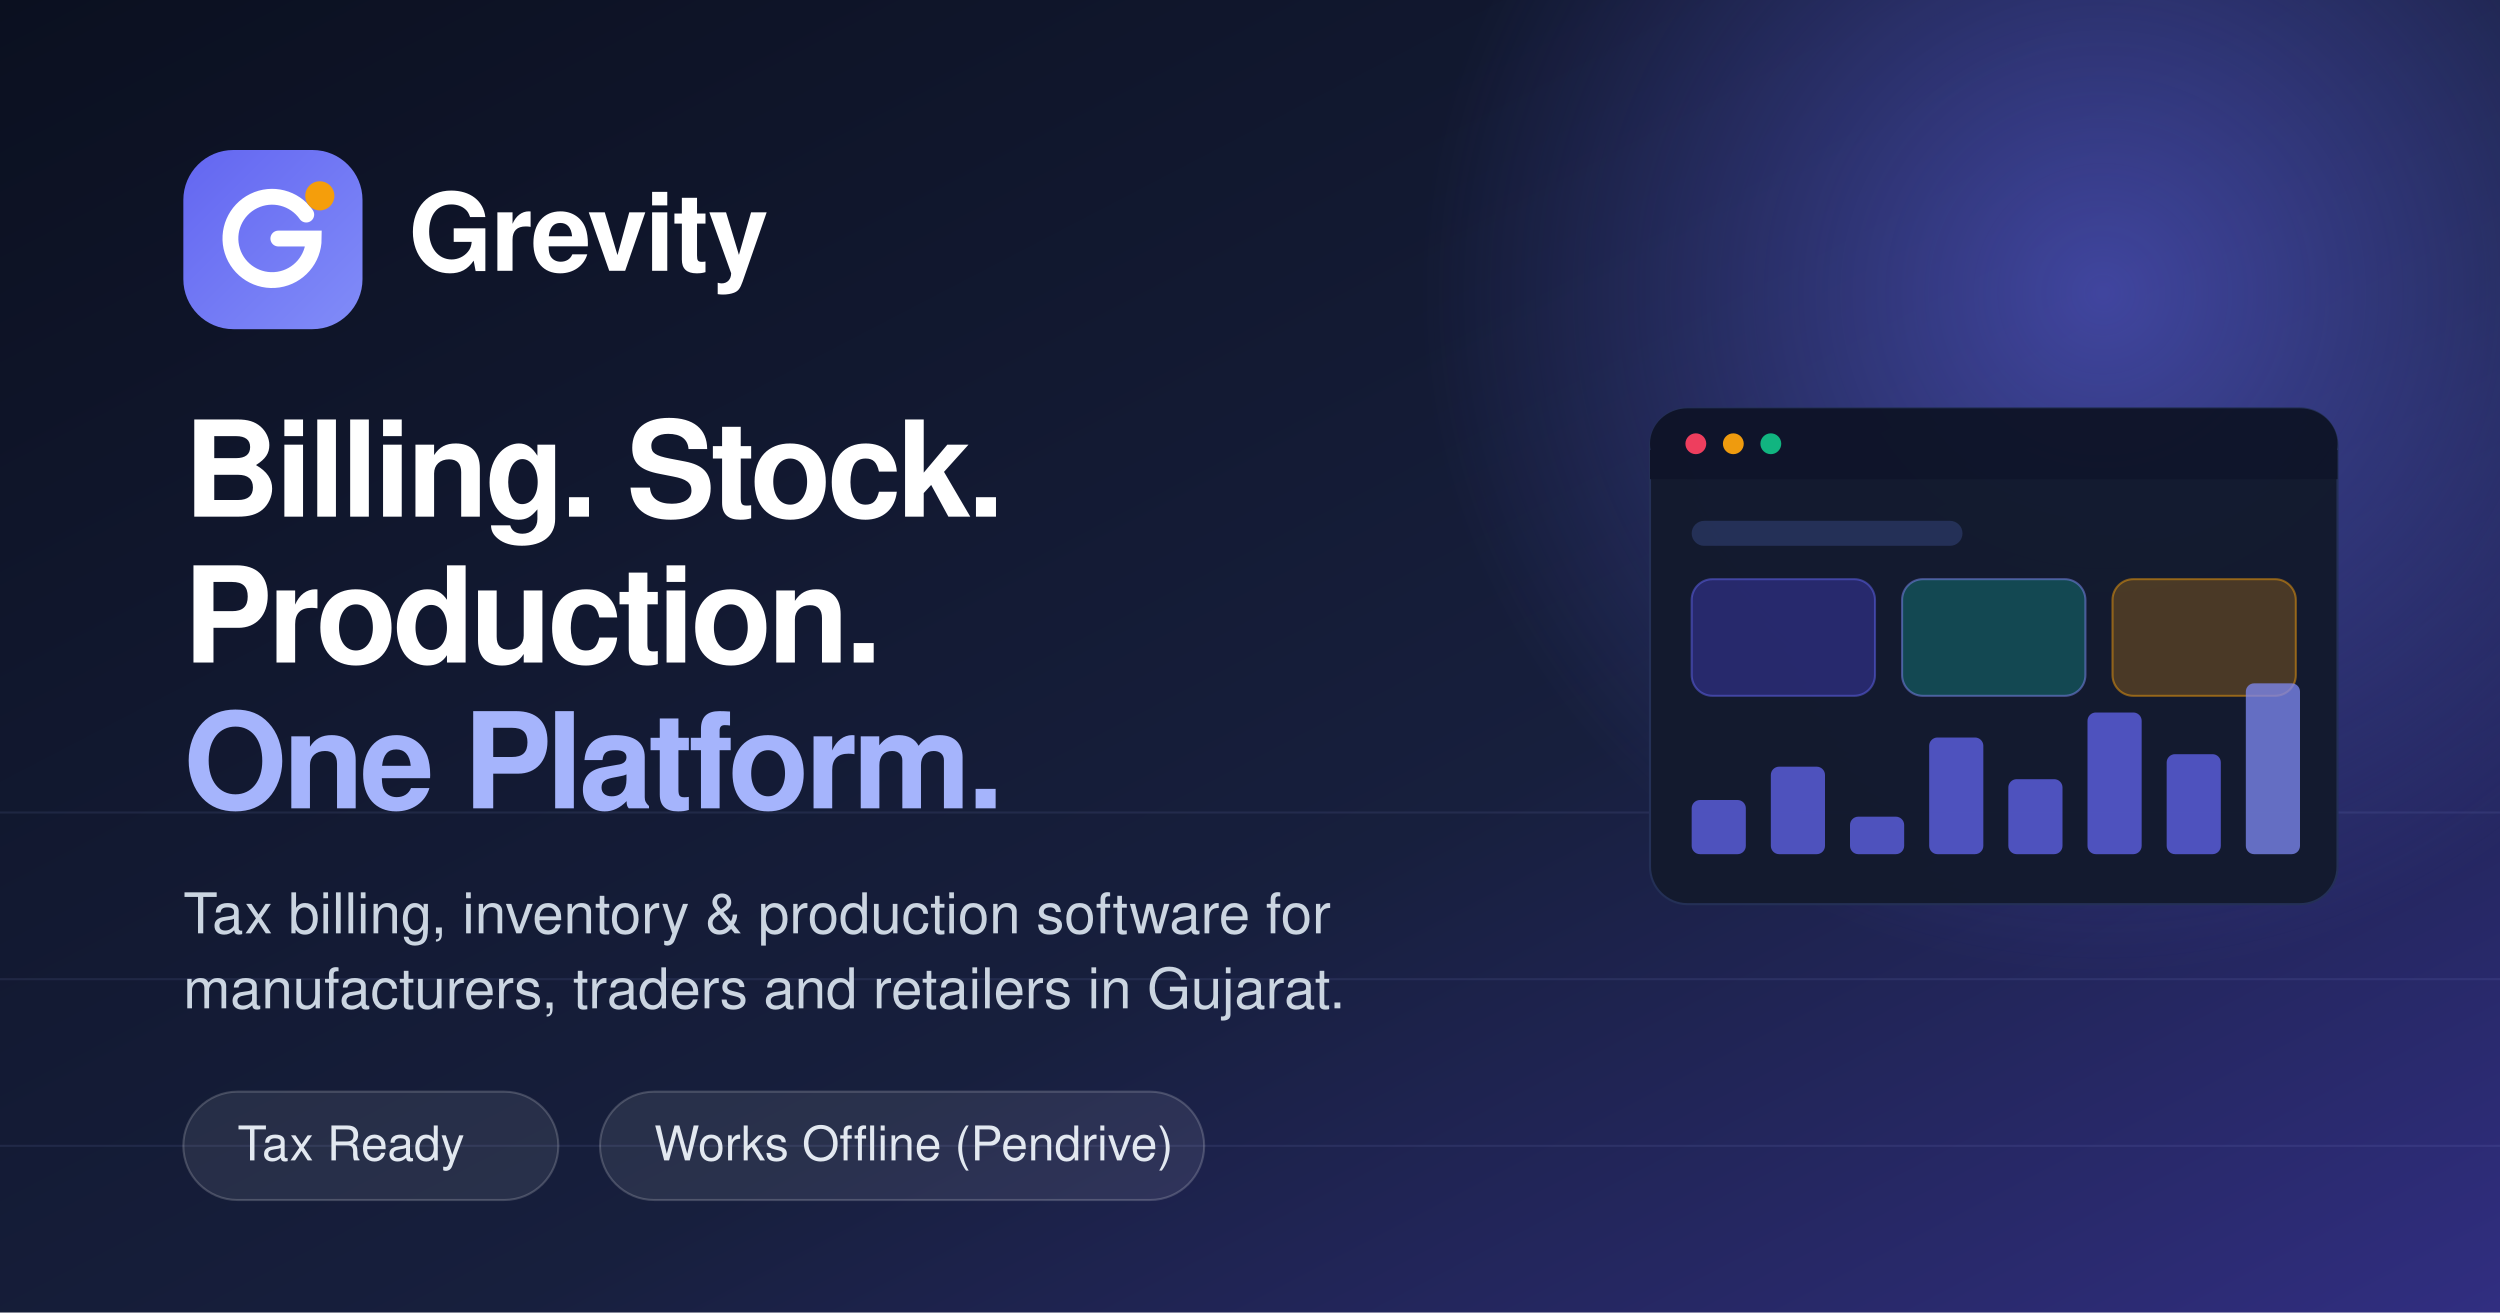
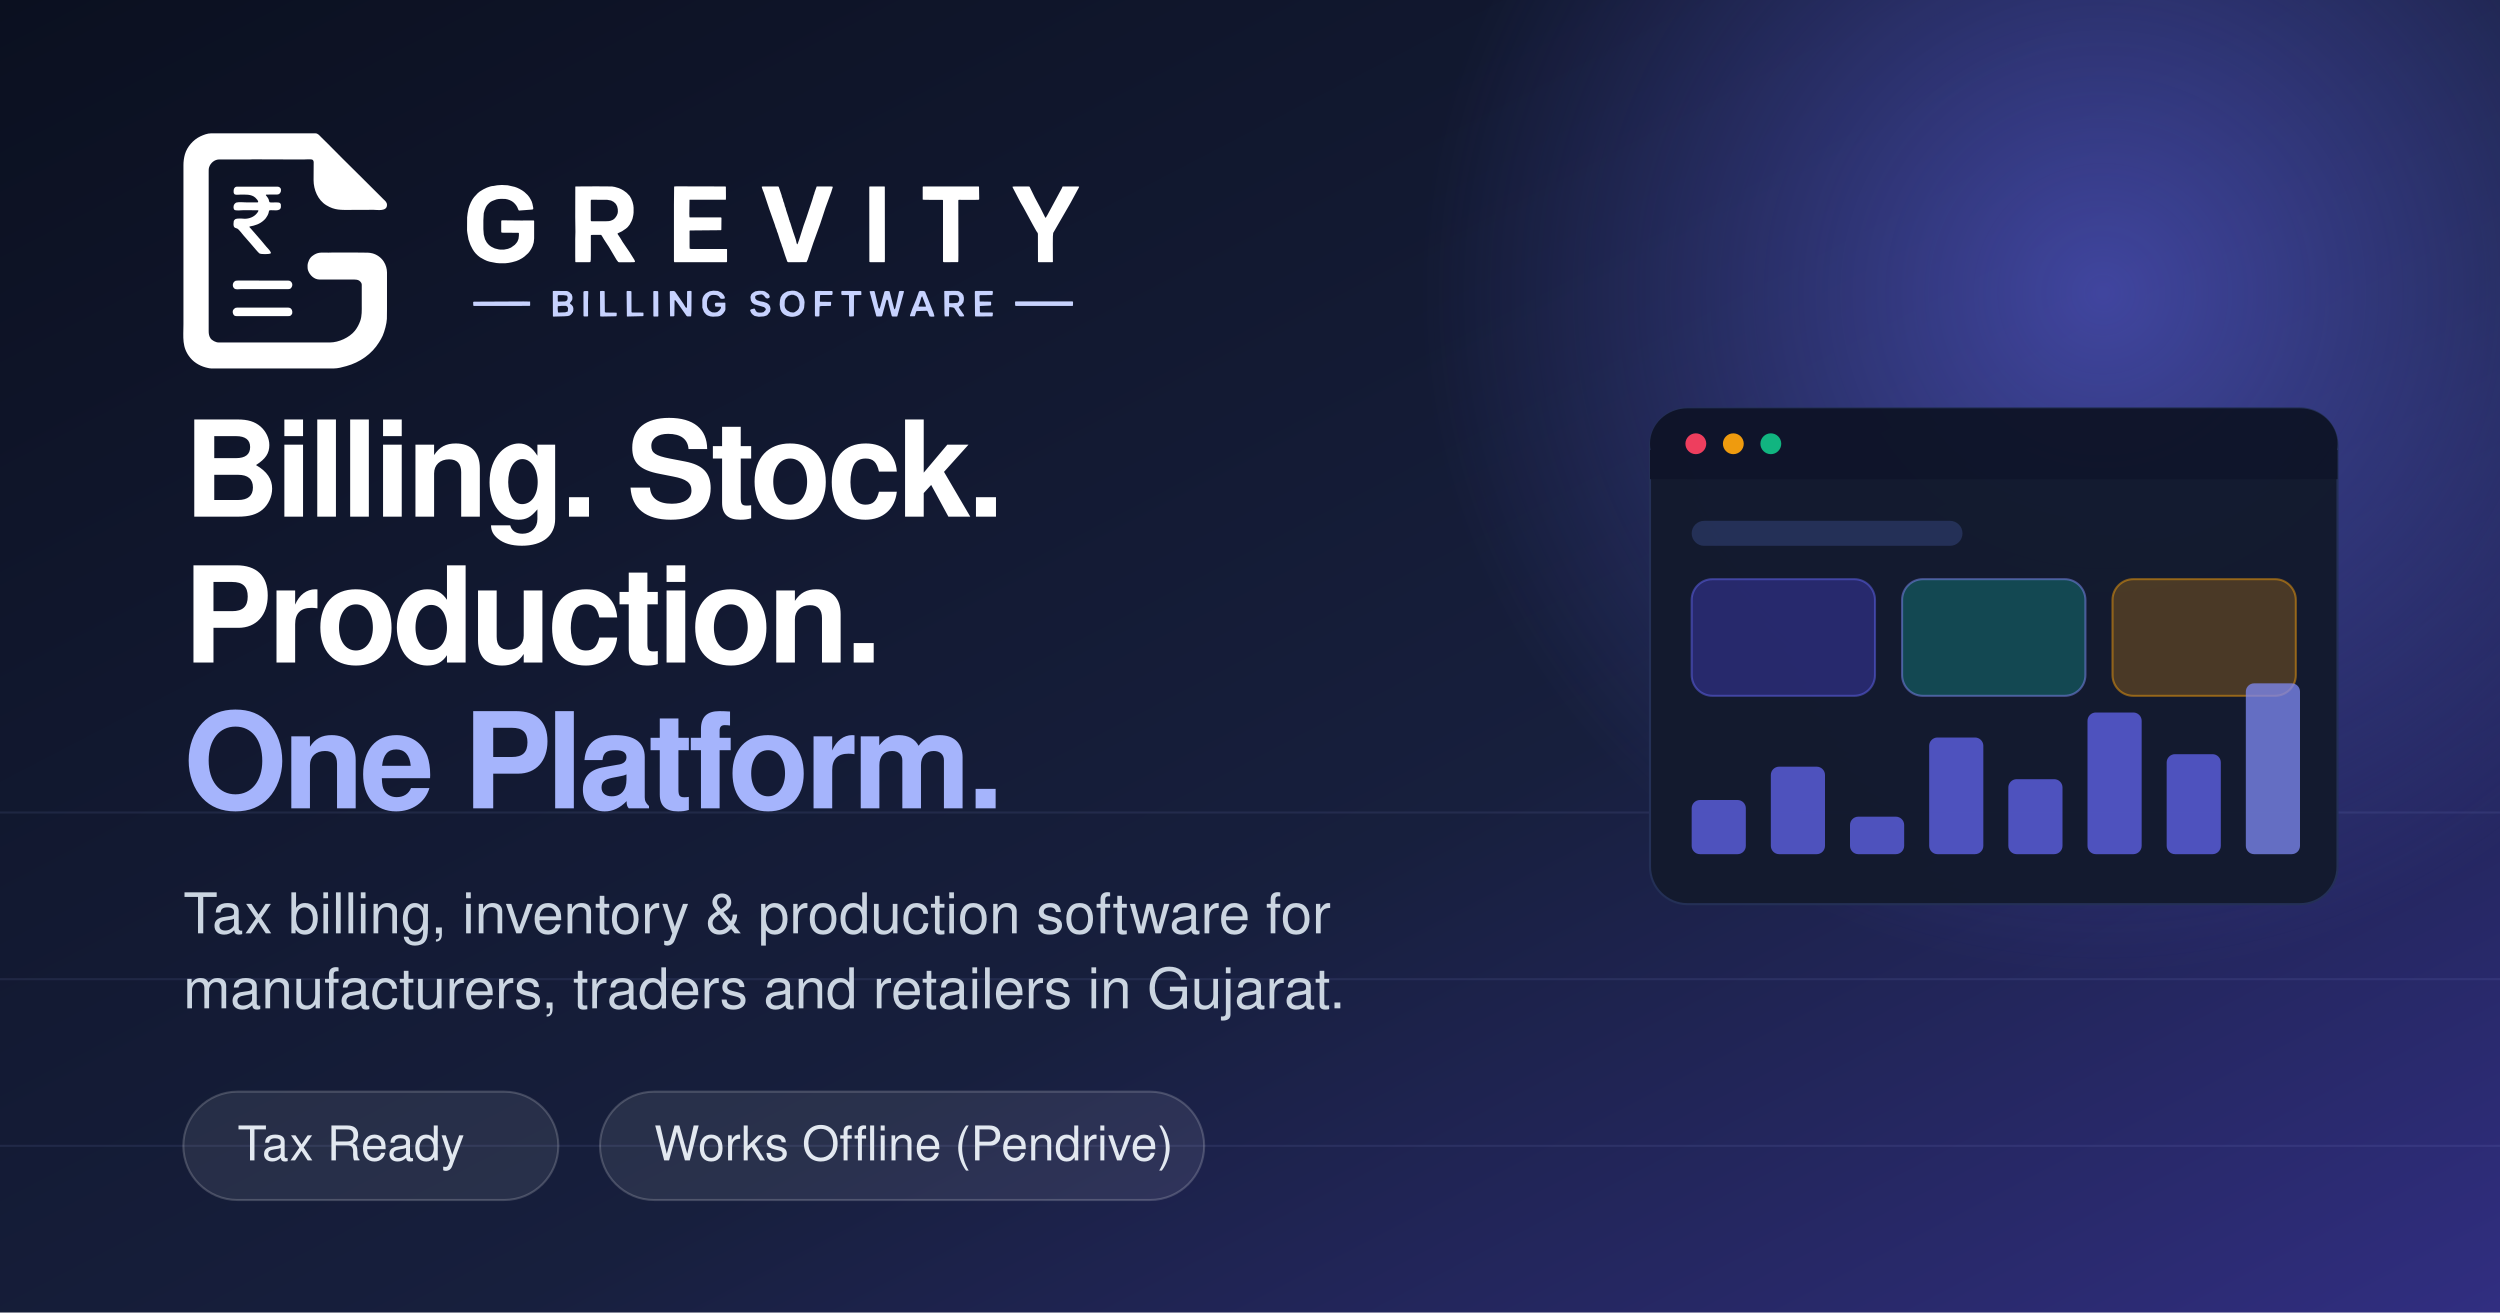
<svg xmlns="http://www.w3.org/2000/svg" width="1200" height="630" viewBox="0 0 1200 630" font-family="Helvetica, Arial, sans-serif">
  <defs>
    <linearGradient id="bg" x1="0" y1="0" x2="1" y2="1">
      <stop offset="0%" stop-color="#0b1020" />
      <stop offset="60%" stop-color="#171f3d" />
      <stop offset="100%" stop-color="#312e81" />
    </linearGradient>
    <linearGradient id="mark" x1="0" y1="0" x2="1" y2="1">
      <stop offset="0%" stop-color="#6366f1" />
      <stop offset="100%" stop-color="#818cf8" />
    </linearGradient>
    <radialGradient id="glow" cx="0.5" cy="0.5">
      <stop offset="0%" stop-color="#6366f1" stop-opacity="0.55" />
      <stop offset="100%" stop-color="#6366f1" stop-opacity="0" />
    </radialGradient>
  </defs>
  <rect width="1200" height="630" fill="url(#bg)" />
  <circle cx="1010" cy="140" r="330" fill="url(#glow)" />
  <g opacity="0.09" stroke="#a5b4fc" stroke-width="1">
    <path d="M0 470h1200M0 550h1200M0 390h1200" />
  </g>
-   <g transform="translate(88,72)">
-     <rect width="86" height="86" rx="24" fill="url(#mark)" />
-     <path d="M59 31a20 20 0 1 0 3.6 11.5H45.6" fill="none" stroke="#fff" stroke-width="7.6" stroke-linecap="round" />
-     <circle cx="65.5" cy="22" r="7" fill="#f59e0b" />
+   <g transform="translate(88,64) scale(0.104889)">
+     <path fill="#ffffff" d="M593.3 122.7C591.8 121.2 590.3 120.4 588.2 119.8C577.1 117.8 565.7 119.4 554.5 119.5C527.7 119.6 500.8 119.7 474 119.5C421.2 119 368.3 118.8 315.5 119C312.8 119 310.2 119.5 307.5 119.5C259.8 119.7 212.2 119.5 164.5 119.5C142.8 119.5 123.7 135.9 117.7 156.2C115.7 163.1 116 170.9 116 178C116 420.3 116 662.7 116 905C116 917 117.5 927.6 124.2 937.8C131.1 948 148.7 957 161 957C331.2 957 501.3 957.2 671.5 957C711 956.9 759.9 934.6 784.8 903.8C795.4 890.5 803.5 875.2 809.3 859.3C817.8 835.5 816.5 809.7 816.5 785C816.5 754.3 816.5 723.7 816.5 693C816.5 690 815.6 687.4 814.4 684.6C811.9 680.4 808.6 676.7 804.6 673.9C797.5 670 790.1 669 782 669C729 668.9 676 669 623 669C599.1 669 578.9 649.5 571.2 628.3C568.3 620.7 568.4 613 568.5 605C568.6 597 571.6 588.5 574.7 581.2C577.9 573.9 583.3 566.6 589.7 561.7C615.4 541.8 631 546.1 664.5 546C670.5 546 676.5 545.5 682.5 545.5C717 545.4 751.5 545.4 786 545.5C797.9 545.5 809.8 546 821.7 545.9C836.2 545.8 851.2 545.4 865.3 549.2C886.4 554.9 905.6 568.7 917.3 587.2C922.3 595.1 925.7 602.7 928.3 611.7C930.5 619.6 931.9 628.3 932 636.5C932.2 691.7 931.9 746.8 932 802C932 817.7 932.1 833.3 931.5 849C930.5 871.3 921.2 905.2 912.4 925.9C907.9 936.5 901.7 946.5 895.7 956.2C862.3 1010.4 807.2 1048.5 746.2 1065.2C727.4 1070.4 707.6 1076 688 1076C501.3 1076 314.7 1076.1 128 1076C123 1076 117.9 1074.9 113.1 1073.9C82.3 1067.7 52.5 1052.3 32.2 1027.8C-8 979.6 0.5 932.6 0.5 873.5C0.5 631 0.5 388.5 0.5 146C0.5 129 2.6 112.6 7.2 96.2C16.8 62 45.4 29.3 77.2 14.2C92.1 7.1 110.3 0 127 0C286 -0.1 445 0 604 0C615.7 0 622.3 9.2 630.1 16.9C640.4 26.9 650.8 36.9 660.8 47.2C706 93.6 752.5 138.9 798.4 184.6C834.1 220.1 869.6 255.8 905.4 291.1C908.8 294.5 912.2 298 915.6 301.4C923.8 309.3 931.9 315.4 932 327.5C932.2 358.8 887.4 350.1 870.5 350C835.6 349.8 801.2 350.4 766.5 350.4C722.1 350.4 693.3 353.1 654.1 328.9C615.3 305.1 596.1 257.9 596 214C595.9 186.4 596.7 159.1 596.5 131.5C596.5 127.9 595.2 125.6 593.3 122.7ZM439.3 246.2C441.8 248 443.9 249.9 445.5 252.5C447.5 257.1 447.1 263.1 445.8 267.8C442.6 275 437.7 280 429.5 280C419.5 280 409.5 279.9 399.5 280C393 280.1 386.6 280.4 380 280.5C378.6 280.8 377.6 280.9 377.4 282.4C378.1 285.1 388.3 294.8 390.8 303.2C391.9 306.6 392 312.9 395.1 315.4C405.7 319 434.2 312.3 443 319.5C444.5 321.2 445.6 323.1 446.3 325.2C446.7 328.8 446.6 332.4 446.5 336C446 361.5 406.3 348.9 394 352.5C391.3 354.8 390.9 361.7 389.9 364.9C387.3 373.5 382.5 381.1 377.4 388.4C374.9 391.8 371.3 395.1 368.4 397.9C350.5 414.7 327.9 422.2 304.2 426.2C303.4 426.5 302.7 426.8 302.5 427.7C302.4 430.2 305.5 432.2 306.8 433.7C313.9 441.6 320.7 449.8 327.8 457.7C346 477.6 362.8 498.8 380.2 519.3C387 527.4 396.3 535.2 400.4 545C400.6 546.3 400.7 546.8 400.4 547.9C399.9 549 399.4 549.7 398.4 550.4C392 552.9 356.7 554.6 347.7 549.3C339.9 542.6 319 517 313.6 510.9C300.6 496.1 287.3 481.4 274.7 466.3C267.9 458 257.3 444 249.4 437.6C245.7 434.5 240.5 434.4 236.4 432.1C234.3 430.7 232.8 429.1 231.5 427C228.3 419.5 229.7 410.2 230.7 402.2C231.8 398 234.4 395.5 237.8 392.8C249 387.2 280.2 391 281.5 391C301.8 390.9 323.5 382.5 336.3 366.3C338.7 363.2 342.6 358.6 343.6 354.3C343.4 352.4 342.3 352.2 340.5 352C318 352 295.5 351.8 273 351.8C265.6 351.8 239.4 355.5 233 349.5C230.8 346.4 230.2 343.5 229.7 339.8C229.5 336.3 230.1 332.8 230.9 329.4C233.1 323.8 237.4 318.7 243.1 316.6C255.4 313.5 276.3 316 289 316C305.7 316 322.3 316 339 316C340.8 315.8 342 315.7 342.7 313.9C342.8 307.9 334.3 298.9 329.8 294.7C311.4 277.5 282.2 280.4 259.5 280.5C252.1 280.5 241.2 282.7 234.5 279C231.9 276.7 230.9 273.7 230.2 270.3C229.9 264.8 229.9 259.7 231.4 254.4C232.8 250.9 235.3 248.1 238.3 245.8C241 244.3 243.9 244 247 244C308 244 369 244 430 244C433.4 244 436.3 244.7 439.3 246.2ZM489 676C501.5 684.3 501.5 699.3 491.5 709.5C488.1 712.2 483.8 713 479.5 713C407.5 713 335.5 713 263.5 713C253.7 713 242.3 716.2 233.6 710.4C231.2 708.1 229.5 705.9 228 703C223.8 691.5 228.3 679.1 240 674.5C244.7 673.4 258.3 673.5 265.5 673.5C312.2 673.5 358.8 673.7 405.5 674C430.3 674.2 455.2 674 480 674C483.1 674 486.2 674.8 489 676ZM491.3 833.8C487.9 836.4 483.7 836.5 479.5 836.5C401.2 836.5 322.8 836.6 244.5 836.5C240.5 836.5 236.9 836 233.4 834.1C226.3 828 223.6 816.1 228.3 807.8C231 804.2 234.3 800.9 238.3 798.8C242.4 797.5 247.2 797.5 251.5 797.5C275.5 797.5 299.5 797.7 323.5 797.5C373.5 797.2 423.1 797.5 473.5 797.5C477.6 797.5 482.9 797.2 486.8 798.7C496.8 802.3 500.5 814.7 498.2 824.2C497.3 827.9 494 831.2 491.3 833.8Z" />
+     <path transform="translate(1298.34 236.33) scale(1.7871)" fill="#ffffff" fill-rule="evenodd" d="M89.2 0L104.2 0.8L121.8 4.8L128 7L134.8 10.2L141.6 14.2L146.8 17.9L155.3 25.9L159.6 31.4L163.3 37.7L165.8 42.8L167.5 48.5L169.5 58.5L169.5 61.5L167.8 62.8L163.8 63.2L133.2 65.5L132.2 64.8L131.2 63.1L128.3 56.2L125.6 51.9L122.6 48.2L118.1 43.9L114.1 41.2L109.2 38.8L104 37L98.2 35.8L87.2 35.5L80.5 36L75.2 37L65 40.8L60.9 42.9L57.2 45.7L52.9 49.9L50.2 53.4L48 57.2L45 64.5L42.8 72.2L41.8 90.2L41.8 112.8L42.8 126.8L46 139L50.2 146.8L54.1 151.7L58.4 155.6L62.4 158.3L71 162.5L81.2 165L85.2 165.5L94.5 165.5L104.8 163.5L112.6 160.3L122.3 153.3L126.8 148.1L129.3 144.3L131.8 137.8L132.8 129.5L132.8 123.5L132.3 122.9L131.2 122.5L91 122.2L89 122L87.9 121.3L87.5 119.2L87.5 93L88.2 90.9L89.5 90.5L139.2 91L166.5 90.8L170.8 91L171.4 91.3L171.8 92.2L171.8 136.8L170.8 147L167.8 156.8L164.3 163.8L160.6 169.6L156.6 174.6L146.6 183.6L141.3 187.3L133.2 191.8L126 194.8L115.2 197.8L106.5 199.5L97.8 200.5L83.2 200.5L75 199.8L57.8 196.5L51.2 194.5L44.2 191.3L33.4 185.3L27.7 180.8L21.9 175.1L17.7 169.8L13.9 163.8L8.8 153.8L3.8 139.8L0.8 123.2L0 116.5L0.2 82.8L1.5 72.2L3.8 60.5L6 53.5L9.8 44.5L13.9 36.9L18.2 30.9L27.2 21.2L32.4 16.9L41.7 11.2L50.8 6.8L59.5 3.8L64 2.8L67.8 2.5L77.2 0.8ZM760.5 3.8L797 3.8L798.3 5.2L805.8 27.2L806 29.2L808.8 36.8L810 42L811.8 46.2L814 54.8L815.8 59L817 64.2L823.8 84.8L824.8 89L825.8 91L826 92.8L827.8 97L832.8 113.2L833.8 115.2L834 117L841.8 139.8L844 149.2L845.2 152.2L846.8 150.2L850.5 140L861.8 104L868.5 85.2L883.8 39L887.8 25.5L888.8 23.5L889.8 19.2L895.2 4.2L895.8 3.8L932.2 3.8L936.3 4.4L936.5 5.8L932.5 18.5L918 58L904.5 99.2L886.8 148L872.5 190.8L869.3 197.6L822.5 197.8L820.1 196.4L813.8 178.5L808.5 161.8L805.8 154.8L805.5 153L802 143.5L795.8 123.8L793.8 119L792.5 114.2L789.8 107.5L788.5 102.8L774 62L759.5 18.5L757.8 14.8L754.8 6L754.8 4.5L755.2 4ZM541 3.5L661 3.8L662.3 4.2L662.8 5L663 31.2L662.8 37.2L662.2 37.8L570.2 37.8L569.7 38.2L569.2 74L569.5 82L569.9 82.6L570.8 83L650.2 83L651.5 84.2L651.2 113.5L651 115.2L650.2 115.8L571.2 116.5L570.2 116.9L569.8 117.8L569.8 158.5L570.2 163.3L575 164L665.2 164L665.8 164.8L665.8 196.2L665.1 197.3L664.2 197.8L531.5 197.8L530.3 197.4L529.8 193.8L529.8 50.2L530.2 6.8L530.5 4.2L531.3 3.6ZM331.2 3.5L371 3.8L378.2 5L388.5 8L394.9 10.8L400.8 14.2L408.6 19.9L416.3 27.9L420.3 34.7L423.8 43.5L425.8 51.8L426.5 58.2L426.5 70.5L425.8 76.8L423.8 86L421.5 92.2L416.6 101.3L411.6 107.6L407.1 111.6L396.8 118.6L385.7 123.9L385.5 125.5L392.6 136.2L398.2 145.6L416.3 172.2L428.3 191.4L430 195.2L430 196.5L429.3 197.3L425.8 197.8L396.5 198L390 198L387.2 197.3L382.9 191.8L363.3 158.7L351.2 140.3L345.3 130.4L344.1 128.7L342.8 127.8L322.5 127.8L318.2 128L317 129L317 179.8L316.8 191.5L316.1 196.8L315 197.5L312.5 197.8L278.2 197.8L277.7 197.3L277.2 196.5L277 182.8L277 139L277.5 120.2L277 81.5L277.2 4.5L278 3.8ZM1403 3.8L1437.5 3.8L1440.4 4.3L1454.2 32.6L1468.3 58.9L1480.7 83.6L1481.2 84L1482.6 82.8L1486.3 76.6L1522.6 9.3L1524.9 4.2L1525.8 3.8L1563.2 3.8L1566.5 4L1567.5 5L1545.3 46.1L1501 122.8L1500.2 131.5L1500 150L1500.2 197L1499.2 197.8L1463.5 197.8L1462 196.8L1461.8 124.8L1460.6 121.9L1457.9 118.1L1449.2 102.6L1424.3 56.7L1416.9 44.1L1397.8 7.5L1396.8 5.2L1397.2 4.2ZM1168 3.8L1310.2 3.8L1311 4.8L1311.5 36.2L1310.8 37.6L1308 38L1283.8 38.2L1259.2 38L1258 39.2L1258.2 179.8L1258 195.8L1257.2 197.5L1222.5 197.8L1220 197.5L1218.8 196.2L1218.8 39.2L1217.8 38.2L1173 38L1167.2 37.6L1166.8 37L1166.8 5.5L1167.2 4.2ZM1031.2 3.8L1068.8 3.8L1069.4 4.1L1069.8 5L1070 188.5L1069.8 197L1069 197.8L1033 197.8L1030.9 197.3L1030.2 196L1030 5.2L1030.4 4.2ZM318.2 37.8L317.4 38.2L316.8 40L316.8 90.2L317.4 92.3L319 93L354.2 93L363.2 92.5L368 91.5L373.6 89.1L377.1 86.6L380.8 82.3L383.4 78.2L385.5 73L386.2 68.8L386 62L384.5 55.2L382.3 50.7L380.3 47.7L375.3 43.2L368.8 39.8L359 38Z" />
+     <path transform="translate(1326.35 720.05) scale(1.7766)" fill="#c7d2fe" fill-rule="evenodd" d="M1103.3 0.7L1108.6 0.9L1109.8 2.3L1092.6 65.8L1091.5 66.5L1080.7 66.7L1078.3 65.4L1070.3 34.8L1068.9 26L1066.2 22.8L1065.3 23.1L1064.1 25.6L1053.4 64.9L1051.3 66.5L1040.3 66.5L1038.5 65.9L1021.4 3.3L1021.5 1.3L1032.5 0.8L1034.1 1.8L1044.1 44.2L1046 46.5L1046.9 46.1L1048.9 40.4L1059.4 2.2L1062.7 0.8L1068.7 0.8L1072.6 1.7L1084 45.2L1085 47.5L1086.3 47.8L1087.8 43.8L1097.1 1.9L1098.8 0.8ZM618.7 0L630.3 0.7L639.4 4.8L644.5 9.8L647.6 15.1L648.2 17.8L647.6 20.3L640.5 21.2L636.7 20L633 14.7L629.7 12.6L625.5 11.3L617.7 10.8L613.1 11.6L609.2 13.7L605.1 18.9L603.3 23.3L602.2 29.2L602.2 39L603.1 43.6L606.2 49L609.4 52.3L615.3 55.7L622.5 56.2L628.4 55.2L633.8 51.1L637.9 45.7L638.5 42.2L637.9 41.3L624 41L622.5 35.7L623.5 31.7L625.7 31L648.6 30.8L649.6 31.8L649.8 48.2L648.7 52.1L644.6 58L640.6 62.1L635.6 65.1L630.7 66.3L617.7 67L611.3 66.3L604.4 64.1L600 61.3L594.7 55.1L590.3 43.8L590.2 23.7L591.3 18.5L593.9 13.1L598.2 7.9L604.4 3.8L609.3 1.5ZM735.7 0.3L745.8 0.5L751.6 1.9L760.2 8L761.9 9.9L763.7 14L763.6 16.9L762.5 18.6L758.5 20.2L754.2 19.3L748.9 12.8L745.9 10.6L742.7 9.5L731.4 11.4L727.4 13.5L726.3 15.5L726.9 20.4L730.6 24.4L738.6 27.2L748.1 28.9L756.6 31.8L761.8 35.9L764.7 40.6L766 46.8L764.6 54.1L758.6 62L755.6 64.1L748.8 66.2L735.7 67.2L725.1 65.1L720.4 62L716.5 57.8L713.4 51L714.2 49.2L716.3 47.9L724 46L725.5 46.9L728.4 52.6L731.3 55.4L736.3 56.5L742.3 56.5L747.9 55.4L753.1 50.1L753.8 48.1L753.2 45.9L749.6 42.4L724.3 35.1L718.5 31L715.3 25L714.2 16.2L716.3 9.6L720 5.8L726.6 1.8ZM558.5 0.5L561.7 0.8L562.5 2.2L562.3 49.3L561.5 65.7L559.8 66.3L551.7 66.3L549.7 65.1L525 29.7L520.8 24.7L519.7 24.3L518.8 25.2L518.3 64.9L516.3 66L507.2 66.1L506.5 3L507.3 1.1L516.3 0.7L519.8 2L541.6 33.5L547 42.6L549.6 44.8L550.8 41.2L551 1.8L551.7 1ZM1293.7 0.7L1337.3 0.7L1338.3 1.2L1338.7 5L1337.6 11.3L1305.8 11.5L1304.3 13.3L1304.7 27L1305.3 27.9L1332.3 28.3L1333.7 28.6L1334.2 30.2L1334.1 36.1L1333.2 38.2L1305.5 39.5L1305 40.8L1305.4 55.1L1306.4 55.9L1309.2 56.2L1337.6 56.1L1338.8 58L1338 65.5L1336.3 66.2L1295.8 66.5L1292.7 65.8L1292.2 2.3ZM1396.8 27.7L1544.2 27.7L1545.2 29.3L1545 37.8L1544.5 39L1543.3 39.3L1397.3 39.3L1396 37.7L1395.8 29.2ZM129.5 27.7L146.7 28L146.8 37.8L145.7 39.2L1.5 39.3L0.2 38L0 29.3L1.8 28.3ZM1240.8 0.5L1248.5 0.7L1252.1 1.7L1259.3 6.9L1262.7 11.9L1264 18L1264 23.7L1262.7 30.2L1257.6 37L1251.7 40.9L1250.7 42.7L1263.8 61.9L1264.9 65.9L1257.6 66.6L1252.6 65.9L1239 44.5L1235.5 43.2L1227.3 42.3L1226.2 43.2L1225.7 65.4L1224.3 66.2L1214.8 66.2L1214 59.8L1213.4 1.4L1214.7 0.7ZM1150.3 0.7L1159.5 0.7L1163.9 2.1L1185.7 56.8L1188 65L1187.5 66.7L1180.3 67L1175.4 66L1170.9 54.3L1169.8 52.4L1168.3 51.8L1142.4 52.6L1141.1 54.1L1137.9 65.2L1136.2 66L1125.3 65.9L1125.3 63.1L1131.4 45.9L1140.9 23.2L1148.1 2.8ZM889.4 0.7L924.4 0.9L925.8 2.2L925.7 8.8L924.3 11.2L894.7 11.2L893.5 11.9L893 27.2L893.7 28.5L921.4 28.9L922 30L921.7 38L920.3 39.3L897.5 39.5L893.2 40.2L892.3 41.7L891.9 65.5L889 66.5L882.7 66.5L881.3 66L880.3 64.3L880.3 2.7L881.7 0.8ZM821.2 0L827.5 0.2L834.1 1.8L843.8 7.7L849.6 15.1L852.6 22.9L853.7 29.7L852.5 43.7L850.7 49.2L846.5 56.3L840.6 62L836.4 64.2L830 66.3L823.5 67.3L817.8 67.2L808.4 65.2L801.4 61.6L797.4 58.3L794.2 54.4L791.3 48L789.5 35.8L790.2 25.2L792.1 16.9L796.5 10L801.6 5.8L809.1 1.8ZM208.7 0.7L240.7 0.8L244.4 1.8L248 3.9L253.9 9.8L255.7 16L255.5 21.7L254.7 24.4L249.2 32.1L250.2 34.1L253.8 36.7L256.6 40.3L258 44.7L258 51L256.9 54.6L254.6 58.1L252 61.3L248.2 64.1L244.2 65.3L234.7 66L206.7 66.8L205.4 66.2L205.1 1.9L205.6 0.9ZM949.7 0.7L997.2 0.8L999.7 1.8L1000 9.8L999.4 11.2L982.3 11.5L981 12.5L980.7 64.7L979.7 66.1L970.7 66.7L968.9 66.1L968.3 65L968.1 11.9L967.2 11.3L949.4 11.3L948.3 8.2L948.2 2.3ZM396.4 0.7L404.2 0.8L406.7 1.3L407.7 2.2L407.9 55.2L409.5 56.3L437.8 56.4L438.7 57.7L438.7 62.3L438.5 65L437.7 65.6L396.7 66.6L395.9 65.9L395.2 2ZM333.7 0.7L337.8 0.9L338.7 2.2L339.2 55.1L341.8 56.3L368.7 56.6L369.6 57.2L369.8 59L369.7 63.8L368.4 65.9L332.1 66.6L327.1 66.1L326.7 2.2L327.7 0.8ZM819.2 10.5L811.3 13.3L805.1 19.8L802.8 25.8L802.3 38.7L803.1 42.9L805.1 46.9L808.5 50.6L817.1 55.4L824.3 56.3L827.6 55.6L832.8 52.3L836.8 48.5L838.9 45.1L840.8 37.5L840.3 27.7L836.9 18.1L832.6 13.7L825.2 10.7ZM465.3 0.8L474.8 1L476.7 2.2L477 65.3L476.2 66.5L467 66.7L464.9 66.4L464.2 65.5L464 2.3ZM290.8 0.8L295.3 1L296.6 2L295.8 28L296 65L295.7 66L294.5 66.3L287.3 66.5L284.9 66.1L284.2 64.8L284 3.3L285.3 1.3ZM1236.3 11.3L1228 11.7L1226.2 12.9L1226 30.8L1226.8 32.1L1234.5 32.3L1246.9 31.4L1248.9 30.4L1251.7 25.7L1252 19L1248.8 12.9L1243.7 11.5ZM1156.4 14.1L1154.3 17.6L1149.7 32.9L1146.7 40.1L1148.5 41L1166.1 41.2L1165.8 37.7ZM227 39.2L218.1 40.1L217.7 46.2L218.5 55.7L220.5 56.3L237.2 55.7L243.5 53.7L244.5 46L243.1 41.8L241.8 40.4L238.7 39.2ZM219.5 11.5L217.8 13.3L218 27L218.9 28.2L236.5 27.7L239.7 26.7L241.8 24.6L243 22L243.3 17.5L242.7 14.9L240.9 12.7L232.3 11.5Z" />
  </g>
-   <text x="196" y="130" fill="#FFFFFF" font-size="52" font-weight="bold" letter-spacing="-1">Grevity</text>
  <text x="88" y="248" fill="#FFFFFF" font-size="64" font-weight="bold" letter-spacing="-2">Billing. Stock.</text>
  <text x="88" y="318" fill="#FFFFFF" font-size="64" font-weight="bold" letter-spacing="-2">Production.</text>
  <text x="88" y="388" fill="#a5b4fc" font-size="64" font-weight="bold" letter-spacing="-2">One Platform.</text>
  <text x="88" y="448" fill="#cbd5e1" font-size="27">Tax billing, inventory &amp; production software for</text>
  <text x="88" y="484" fill="#cbd5e1" font-size="27">manufacturers, traders and retailers in Gujarat.</text>
  <g transform="translate(88,524)" font-size="23" fill="#e2e8f0">
    <rect x="0" y="0" width="180" height="52" rx="26" fill="#FFFFFF" fill-opacity="0.08" stroke="#FFFFFF" stroke-opacity="0.18" />
    <text x="26" y="33">Tax Ready</text>
    <rect x="200" y="0" width="290" height="52" rx="26" fill="#FFFFFF" fill-opacity="0.08" stroke="#FFFFFF" stroke-opacity="0.18" />
    <text x="226" y="33">Works Offline (Pendrive)</text>
  </g>
  <g transform="translate(792,196)" opacity="0.97">
    <rect x="0" y="0" width="330" height="238" rx="18" fill="#131a2d" stroke="#243056" />
    <rect x="0" y="0" width="330" height="34" rx="18" fill="#0e1428" />
    <rect x="0" y="20" width="330" height="14" fill="#0e1428" />
    <circle cx="22" cy="17" r="5" fill="#f43f5e" />
    <circle cx="40" cy="17" r="5" fill="#f59e0b" />
    <circle cx="58" cy="17" r="5" fill="#10b981" />
    <rect x="20" y="54" width="130" height="12" rx="6" fill="#243056" />
    <rect x="20" y="82" width="88" height="56" rx="10" fill="#4f46e5" fill-opacity="0.35" stroke="#6366f1" stroke-opacity="0.5" />
    <rect x="121" y="82" width="88" height="56" rx="10" fill="#14b8a6" fill-opacity="0.3" stroke="#818cf8" stroke-opacity="0.5" />
    <rect x="222" y="82" width="88" height="56" rx="10" fill="#f59e0b" fill-opacity="0.25" stroke="#f59e0b" stroke-opacity="0.5" />
    <g fill="#6366f1" fill-opacity="0.75">
      <rect x="20" y="188" width="26" height="26" rx="4" />
      <rect x="58" y="172" width="26" height="42" rx="4" />
      <rect x="96" y="196" width="26" height="18" rx="4" />
      <rect x="134" y="158" width="26" height="56" rx="4" />
      <rect x="172" y="178" width="26" height="36" rx="4" />
      <rect x="210" y="146" width="26" height="68" rx="4" />
      <rect x="248" y="166" width="26" height="48" rx="4" />
      <rect x="286" y="132" width="26" height="82" rx="4" fill="#818cf8" />
    </g>
  </g>
</svg>
